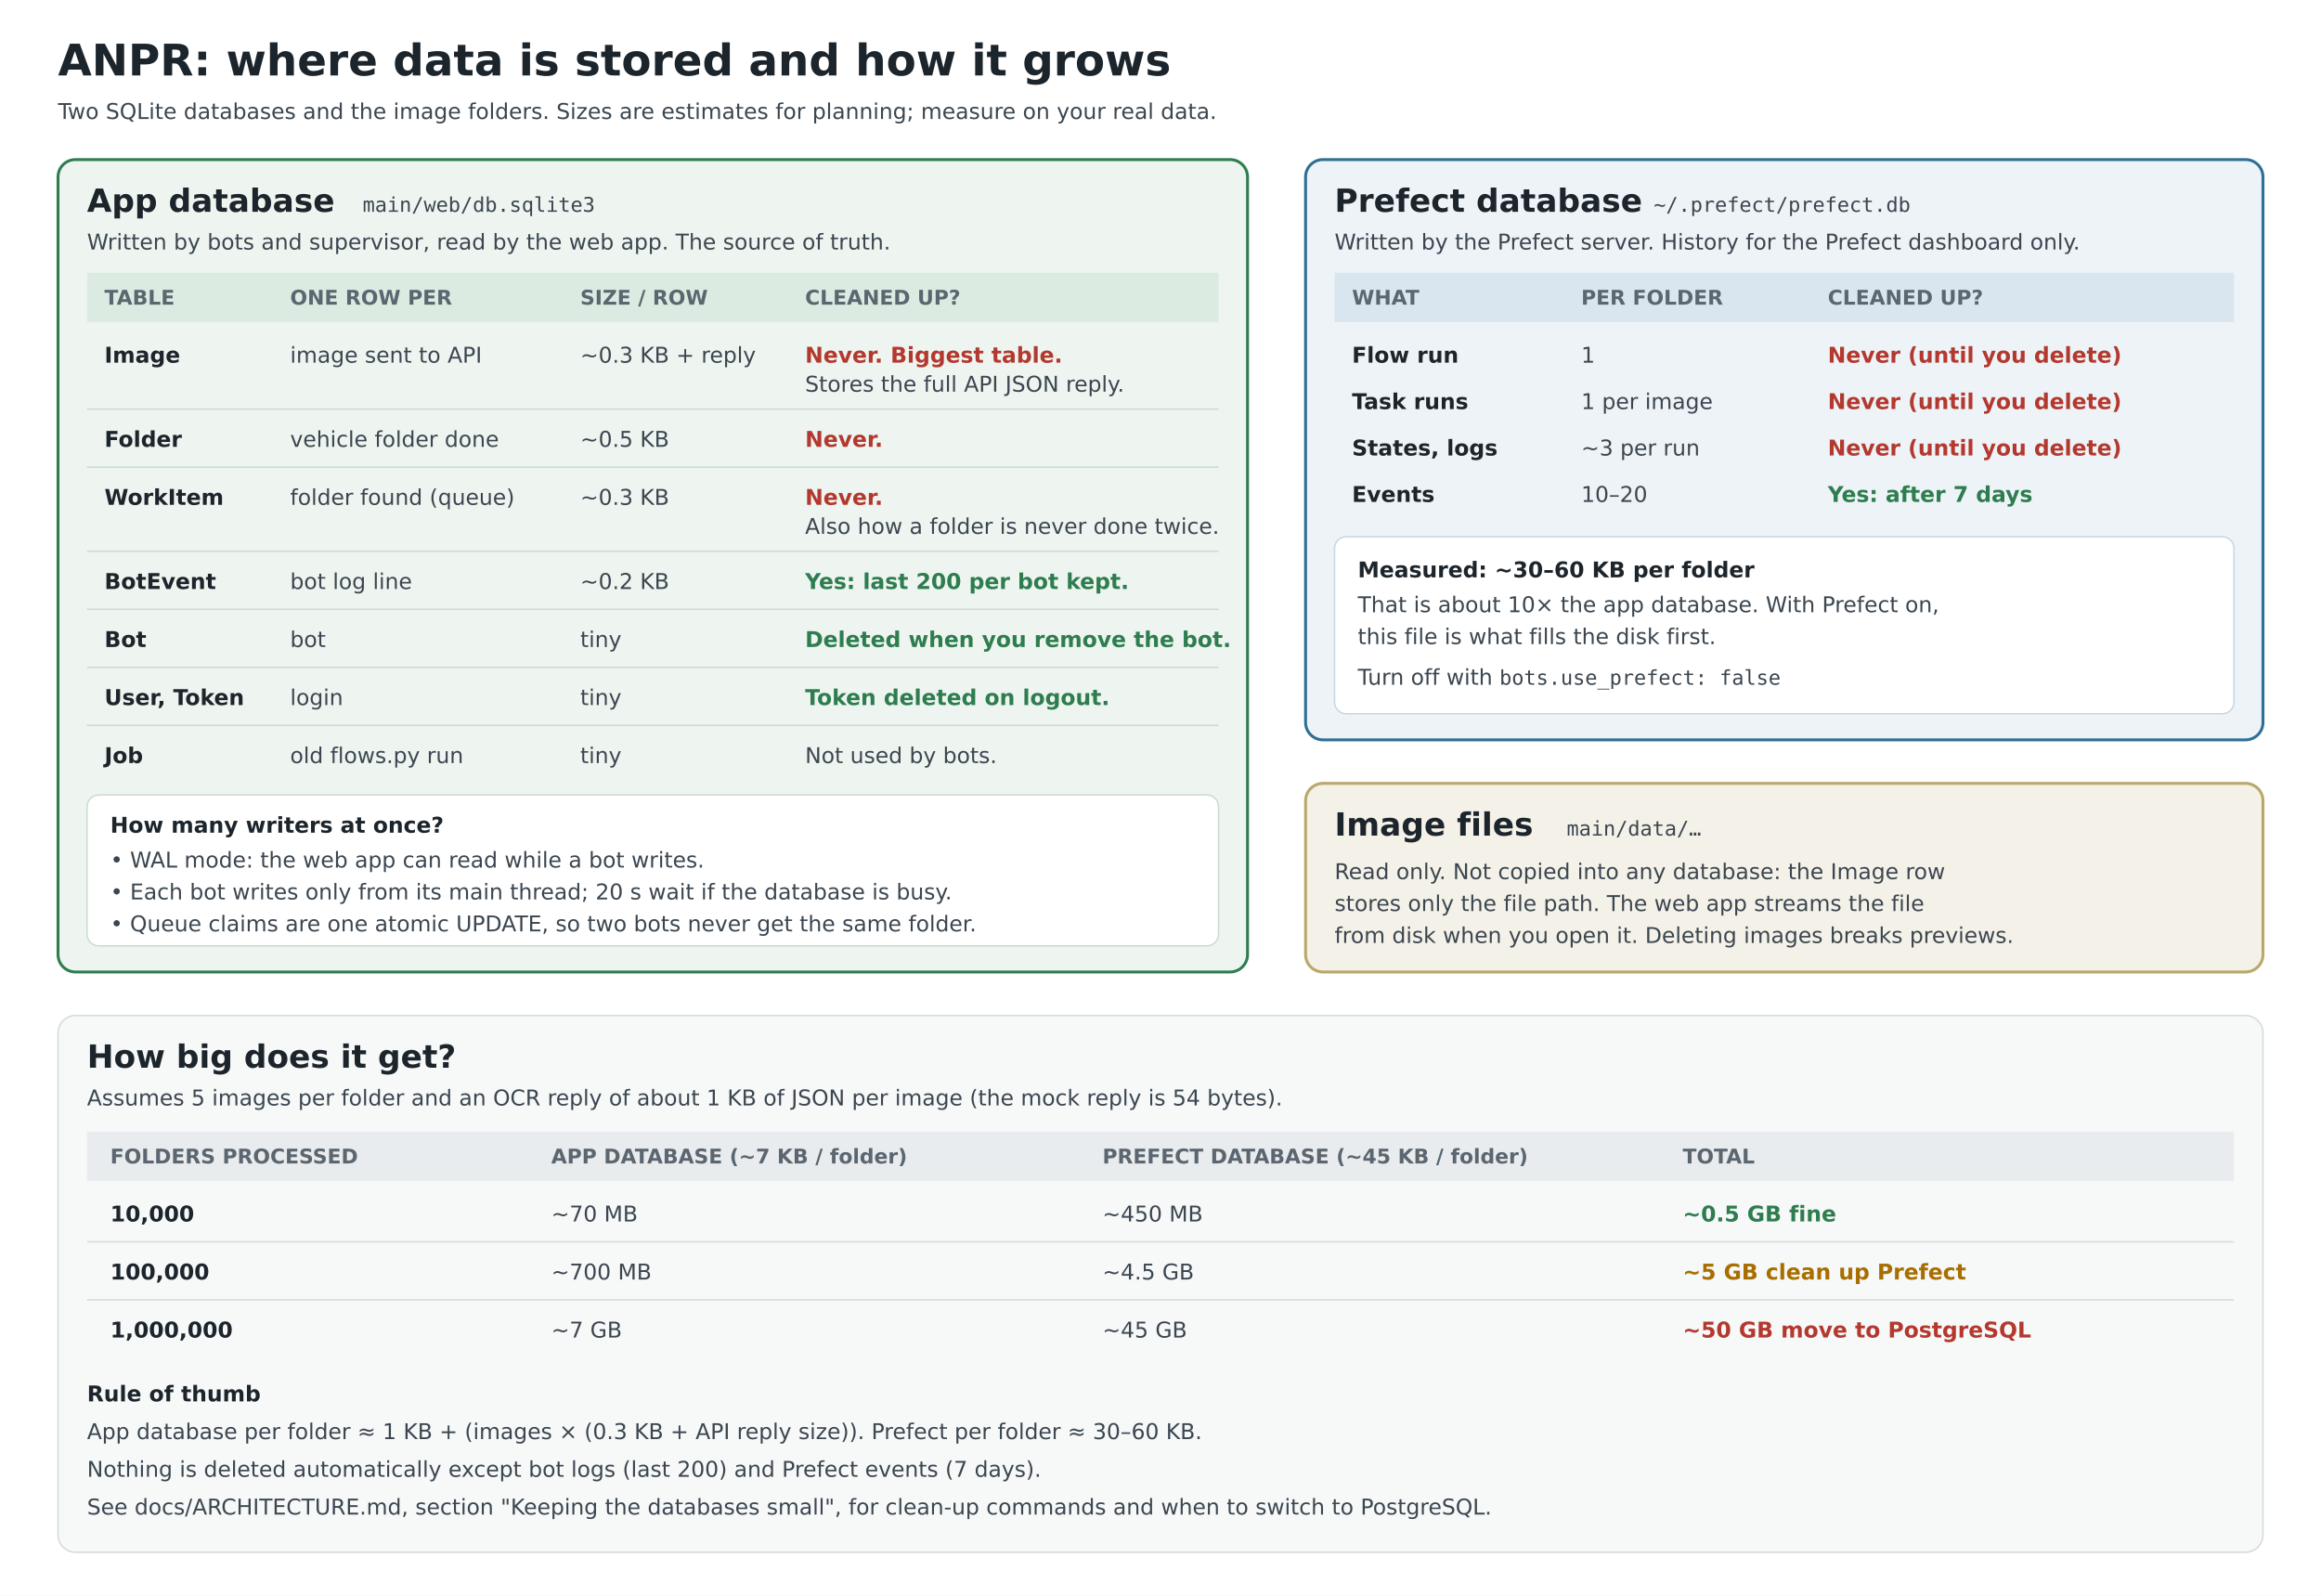
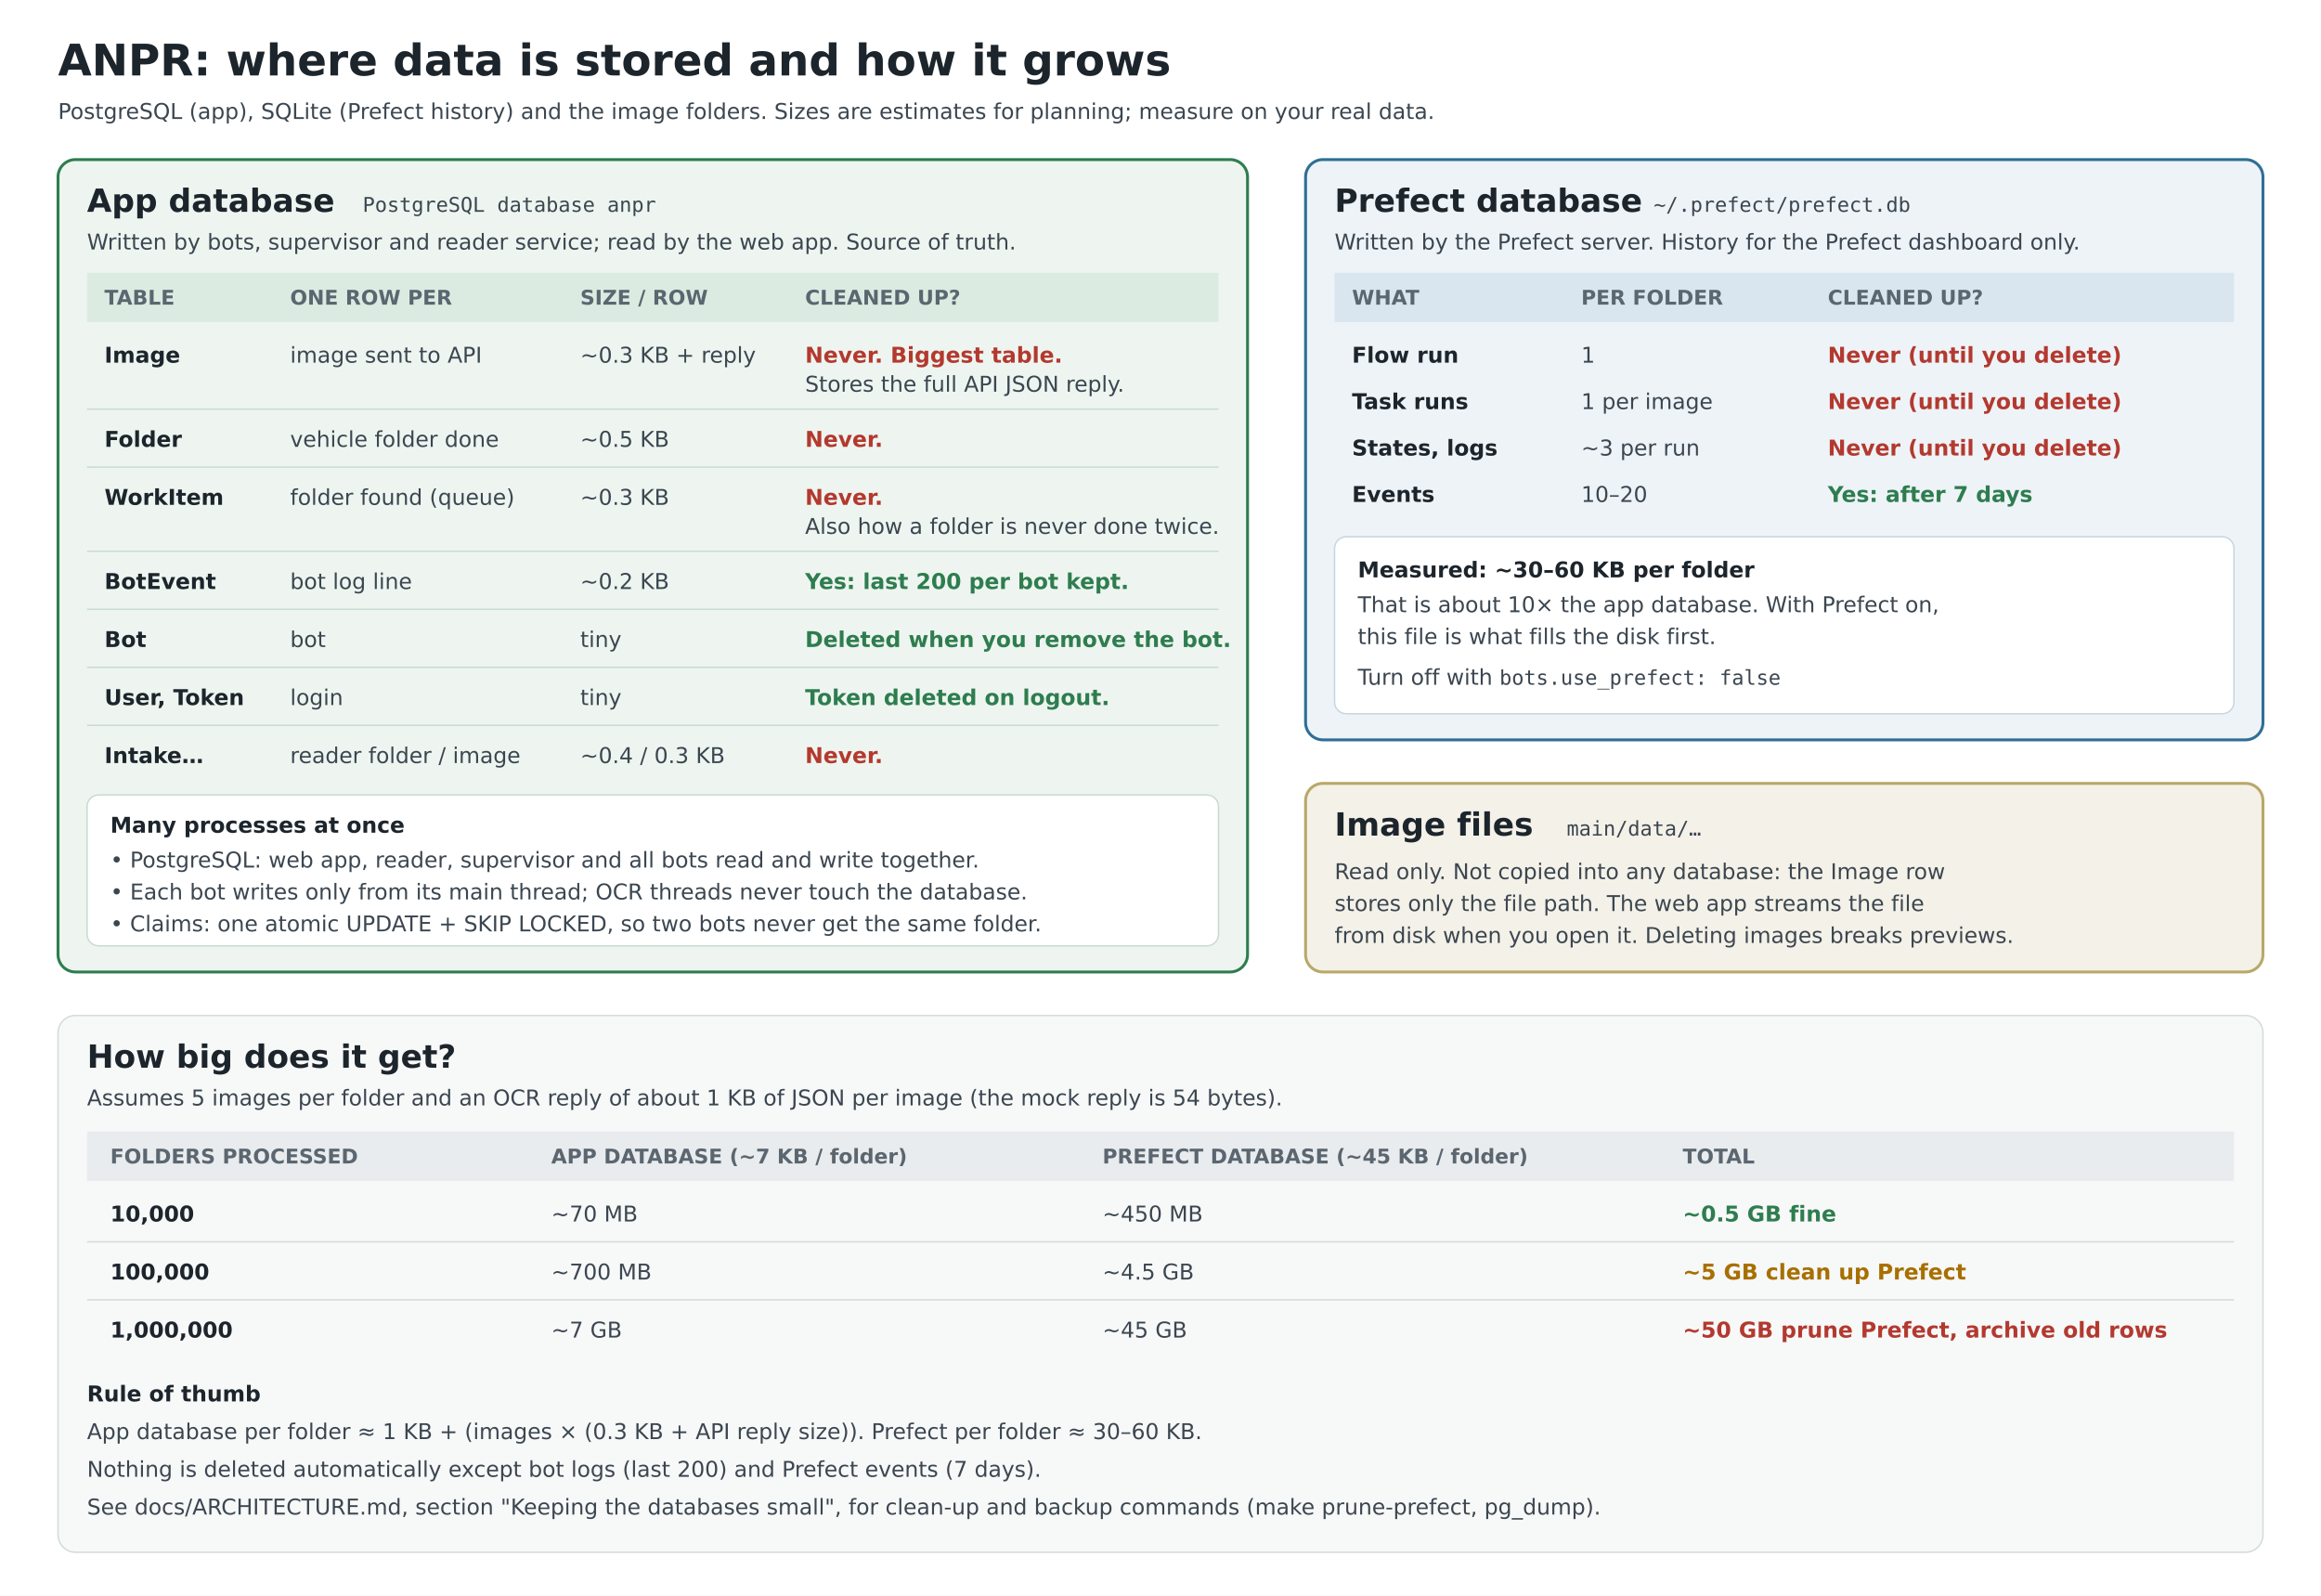
<svg xmlns="http://www.w3.org/2000/svg" width="1600" height="1100" viewBox="0 0 1600 1100" font-family="DejaVu Sans, Arial, sans-serif">
  <defs>
    <style>
      .t { font-size: 22px; font-weight: 700; fill: #1D252C; }
      .h { font-size: 14px; font-weight: 700; fill: #5B6670; }
      .s { font-size: 15px; fill: #3B4650; }
      .b { font-size: 15px; font-weight: 700; fill: #1D252C; }
      .m { font-size: 14px; fill: #3B4650; font-family: DejaVu Sans Mono, monospace; }
      .ok { font-size: 15px; fill: #2E7D4F; font-weight: 600; }
      .warn { font-size: 15px; fill: #A86F00; font-weight: 600; }
      .bad { font-size: 15px; fill: #B3392F; font-weight: 600; }
    </style>
  </defs>
  <rect width="1600" height="1100" fill="#FFFFFF" />
  <text x="40" y="52" font-size="30" font-weight="700" fill="#1D252C">ANPR: where data is stored and how it grows</text>
-   <text x="40" y="82" class="s">Two SQLite databases and the image folders. Sizes are estimates for planning; measure on your real data.</text>
+   <text x="40" y="82" class="s">PostgreSQL (app), SQLite (Prefect history) and the image folders. Sizes are estimates for planning; measure on your real data.</text>
  <rect x="40" y="110" width="820" height="560" rx="12" fill="#EEF5F0" stroke="#2E7D4F" stroke-width="2" />
  <text x="60" y="146" class="t">App database</text>
-   <text x="250" y="146" class="m">main/web/db.sqlite3</text>
-   <text x="60" y="172" class="s">Written by bots and supervisor, read by the web app. The source of truth.</text>
+   <text x="250" y="146" class="m">PostgreSQL database anpr</text>
+   <text x="60" y="172" class="s">Written by bots, supervisor and reader service; read by the web app. Source of truth.</text>
  <rect x="60" y="188" width="780" height="34" fill="#DCEBE1" />
  <text x="72" y="210" class="h">TABLE</text>
  <text x="200" y="210" class="h">ONE ROW PER</text>
  <text x="400" y="210" class="h">SIZE / ROW</text>
  <text x="555" y="210" class="h">CLEANED UP?</text>
  <g>
    <text x="72" y="250" class="b">Image</text>
    <text x="200" y="250" class="s">image sent to API</text>
    <text x="400" y="250" class="s">~0.3 KB + reply</text>
    <text x="555" y="250" class="bad">Never. Biggest table.</text>
    <text x="555" y="270" class="s">Stores the full API JSON reply.</text>
    <line x1="60" y1="282" x2="840" y2="282" stroke="#C9DCCF" />
    <text x="72" y="308" class="b">Folder</text>
    <text x="200" y="308" class="s">vehicle folder done</text>
    <text x="400" y="308" class="s">~0.5 KB</text>
    <text x="555" y="308" class="bad">Never.</text>
    <line x1="60" y1="322" x2="840" y2="322" stroke="#C9DCCF" />
    <text x="72" y="348" class="b">WorkItem</text>
    <text x="200" y="348" class="s">folder found (queue)</text>
    <text x="400" y="348" class="s">~0.3 KB</text>
    <text x="555" y="348" class="bad">Never.</text>
    <text x="555" y="368" class="s">Also how a folder is never done twice.</text>
    <line x1="60" y1="380" x2="840" y2="380" stroke="#C9DCCF" />
    <text x="72" y="406" class="b">BotEvent</text>
    <text x="200" y="406" class="s">bot log line</text>
    <text x="400" y="406" class="s">~0.2 KB</text>
    <text x="555" y="406" class="ok">Yes: last 200 per bot kept.</text>
    <line x1="60" y1="420" x2="840" y2="420" stroke="#C9DCCF" />
    <text x="72" y="446" class="b">Bot</text>
    <text x="200" y="446" class="s">bot</text>
    <text x="400" y="446" class="s">tiny</text>
    <text x="555" y="446" class="ok">Deleted when you remove the bot.</text>
    <line x1="60" y1="460" x2="840" y2="460" stroke="#C9DCCF" />
    <text x="72" y="486" class="b">User, Token</text>
    <text x="200" y="486" class="s">login</text>
    <text x="400" y="486" class="s">tiny</text>
    <text x="555" y="486" class="ok">Token deleted on logout.</text>
    <line x1="60" y1="500" x2="840" y2="500" stroke="#C9DCCF" />
-     <text x="72" y="526" class="b">Job</text>
-     <text x="200" y="526" class="s">old flows.py run</text>
-     <text x="400" y="526" class="s">tiny</text>
-     <text x="555" y="526" class="s">Not used by bots.</text>
+     <text x="72" y="526" class="b">Intake…</text>
+     <text x="200" y="526" class="s">reader folder / image</text>
+     <text x="400" y="526" class="s">~0.4 / 0.3 KB</text>
+     <text x="555" y="526" class="bad">Never.</text>
  </g>
  <rect x="60" y="548" width="780" height="104" rx="8" fill="#FFFFFF" stroke="#C9DCCF" />
-   <text x="76" y="574" class="b">How many writers at once?</text>
-   <text x="76" y="598" class="s">• WAL mode: the web app can read while a bot writes.</text>
-   <text x="76" y="620" class="s">• Each bot writes only from its main thread; 20 s wait if the database is busy.</text>
-   <text x="76" y="642" class="s">• Queue claims are one atomic UPDATE, so two bots never get the same folder.</text>
+   <text x="76" y="574" class="b">Many processes at once</text>
+   <text x="76" y="598" class="s">• PostgreSQL: web app, reader, supervisor and all bots read and write together.</text>
+   <text x="76" y="620" class="s">• Each bot writes only from its main thread; OCR threads never touch the database.</text>
+   <text x="76" y="642" class="s">• Claims: one atomic UPDATE + SKIP LOCKED, so two bots never get the same folder.</text>
  <rect x="900" y="110" width="660" height="400" rx="12" fill="#EEF3F7" stroke="#2E6F95" stroke-width="2" />
  <text x="920" y="146" class="t">Prefect database</text>
  <text x="1140" y="146" class="m">~/.prefect/prefect.db</text>
  <text x="920" y="172" class="s">Written by the Prefect server. History for the Prefect dashboard only.</text>
  <rect x="920" y="188" width="620" height="34" fill="#D9E6EF" />
  <text x="932" y="210" class="h">WHAT</text>
  <text x="1090" y="210" class="h">PER FOLDER</text>
  <text x="1260" y="210" class="h">CLEANED UP?</text>
  <text x="932" y="250" class="b">Flow run</text>
  <text x="1090" y="250" class="s">1</text>
  <text x="1260" y="250" class="bad">Never (until you delete)</text>
  <text x="932" y="282" class="b">Task runs</text>
  <text x="1090" y="282" class="s">1 per image</text>
  <text x="1260" y="282" class="bad">Never (until you delete)</text>
  <text x="932" y="314" class="b">States, logs</text>
  <text x="1090" y="314" class="s">~3 per run</text>
  <text x="1260" y="314" class="bad">Never (until you delete)</text>
  <text x="932" y="346" class="b">Events</text>
  <text x="1090" y="346" class="s">10–20</text>
  <text x="1260" y="346" class="ok">Yes: after 7 days</text>
  <rect x="920" y="370" width="620" height="122" rx="8" fill="#FFFFFF" stroke="#C6D7E3" />
  <text x="936" y="398" class="b">Measured: ~30–60 KB per folder</text>
  <text x="936" y="422" class="s">That is about 10× the app database. With Prefect on,</text>
  <text x="936" y="444" class="s">this file is what fills the disk first.</text>
  <text x="936" y="472" class="s">Turn off with <tspan font-family="DejaVu Sans Mono, monospace" font-size="14">bots.use_prefect: false</tspan>
  </text>
  <rect x="900" y="540" width="660" height="130" rx="12" fill="#F4F1E8" stroke="#B9A86A" stroke-width="2" />
  <text x="920" y="576" class="t">Image files</text>
  <text x="1080" y="576" class="m">main/data/…</text>
  <text x="920" y="606" class="s">Read only. Not copied into any database: the Image row</text>
  <text x="920" y="628" class="s">stores only the file path. The web app streams the file</text>
  <text x="920" y="650" class="s">from disk when you open it. Deleting images breaks previews.</text>
  <rect x="40" y="700" width="1520" height="370" rx="12" fill="#F7F8F8" stroke="#D5DADD" />
  <text x="60" y="736" class="t">How big does it get?</text>
  <text x="60" y="762" class="s">Assumes 5 images per folder and an OCR reply of about 1 KB of JSON per image (the mock reply is 54 bytes).</text>
  <rect x="60" y="780" width="1480" height="34" fill="#E9ECEE" />
  <text x="76" y="802" class="h">FOLDERS PROCESSED</text>
  <text x="380" y="802" class="h">APP DATABASE (~7 KB / folder)</text>
  <text x="760" y="802" class="h">PREFECT DATABASE (~45 KB / folder)</text>
  <text x="1160" y="802" class="h">TOTAL</text>
  <text x="76" y="842" class="b">10,000</text>
  <text x="380" y="842" class="s">~70 MB</text>
  <text x="760" y="842" class="s">~450 MB</text>
  <text x="1160" y="842" class="ok">~0.5 GB  fine</text>
  <line x1="60" y1="856" x2="1540" y2="856" stroke="#D5DADD" />
  <text x="76" y="882" class="b">100,000</text>
  <text x="380" y="882" class="s">~700 MB</text>
  <text x="760" y="882" class="s">~4.5 GB</text>
  <text x="1160" y="882" class="warn">~5 GB  clean up Prefect</text>
  <line x1="60" y1="896" x2="1540" y2="896" stroke="#D5DADD" />
  <text x="76" y="922" class="b">1,000,000</text>
  <text x="380" y="922" class="s">~7 GB</text>
  <text x="760" y="922" class="s">~45 GB</text>
-   <text x="1160" y="922" class="bad">~50 GB  move to PostgreSQL</text>
+   <text x="1160" y="922" class="bad">~50 GB  prune Prefect, archive old rows</text>
  <text x="60" y="966" class="b">Rule of thumb</text>
  <text x="60" y="992" class="s">App database per folder ≈ 1 KB + (images × (0.3 KB + API reply size)).   Prefect per folder ≈ 30–60 KB.</text>
  <text x="60" y="1018" class="s">Nothing is deleted automatically except bot logs (last 200) and Prefect events (7 days).</text>
-   <text x="60" y="1044" class="s">See docs/ARCHITECTURE.md, section "Keeping the databases small", for clean-up commands and when to switch to PostgreSQL.</text>
+   <text x="60" y="1044" class="s">See docs/ARCHITECTURE.md, section "Keeping the databases small", for clean-up and backup commands (make prune-prefect, pg_dump).</text>
</svg>
